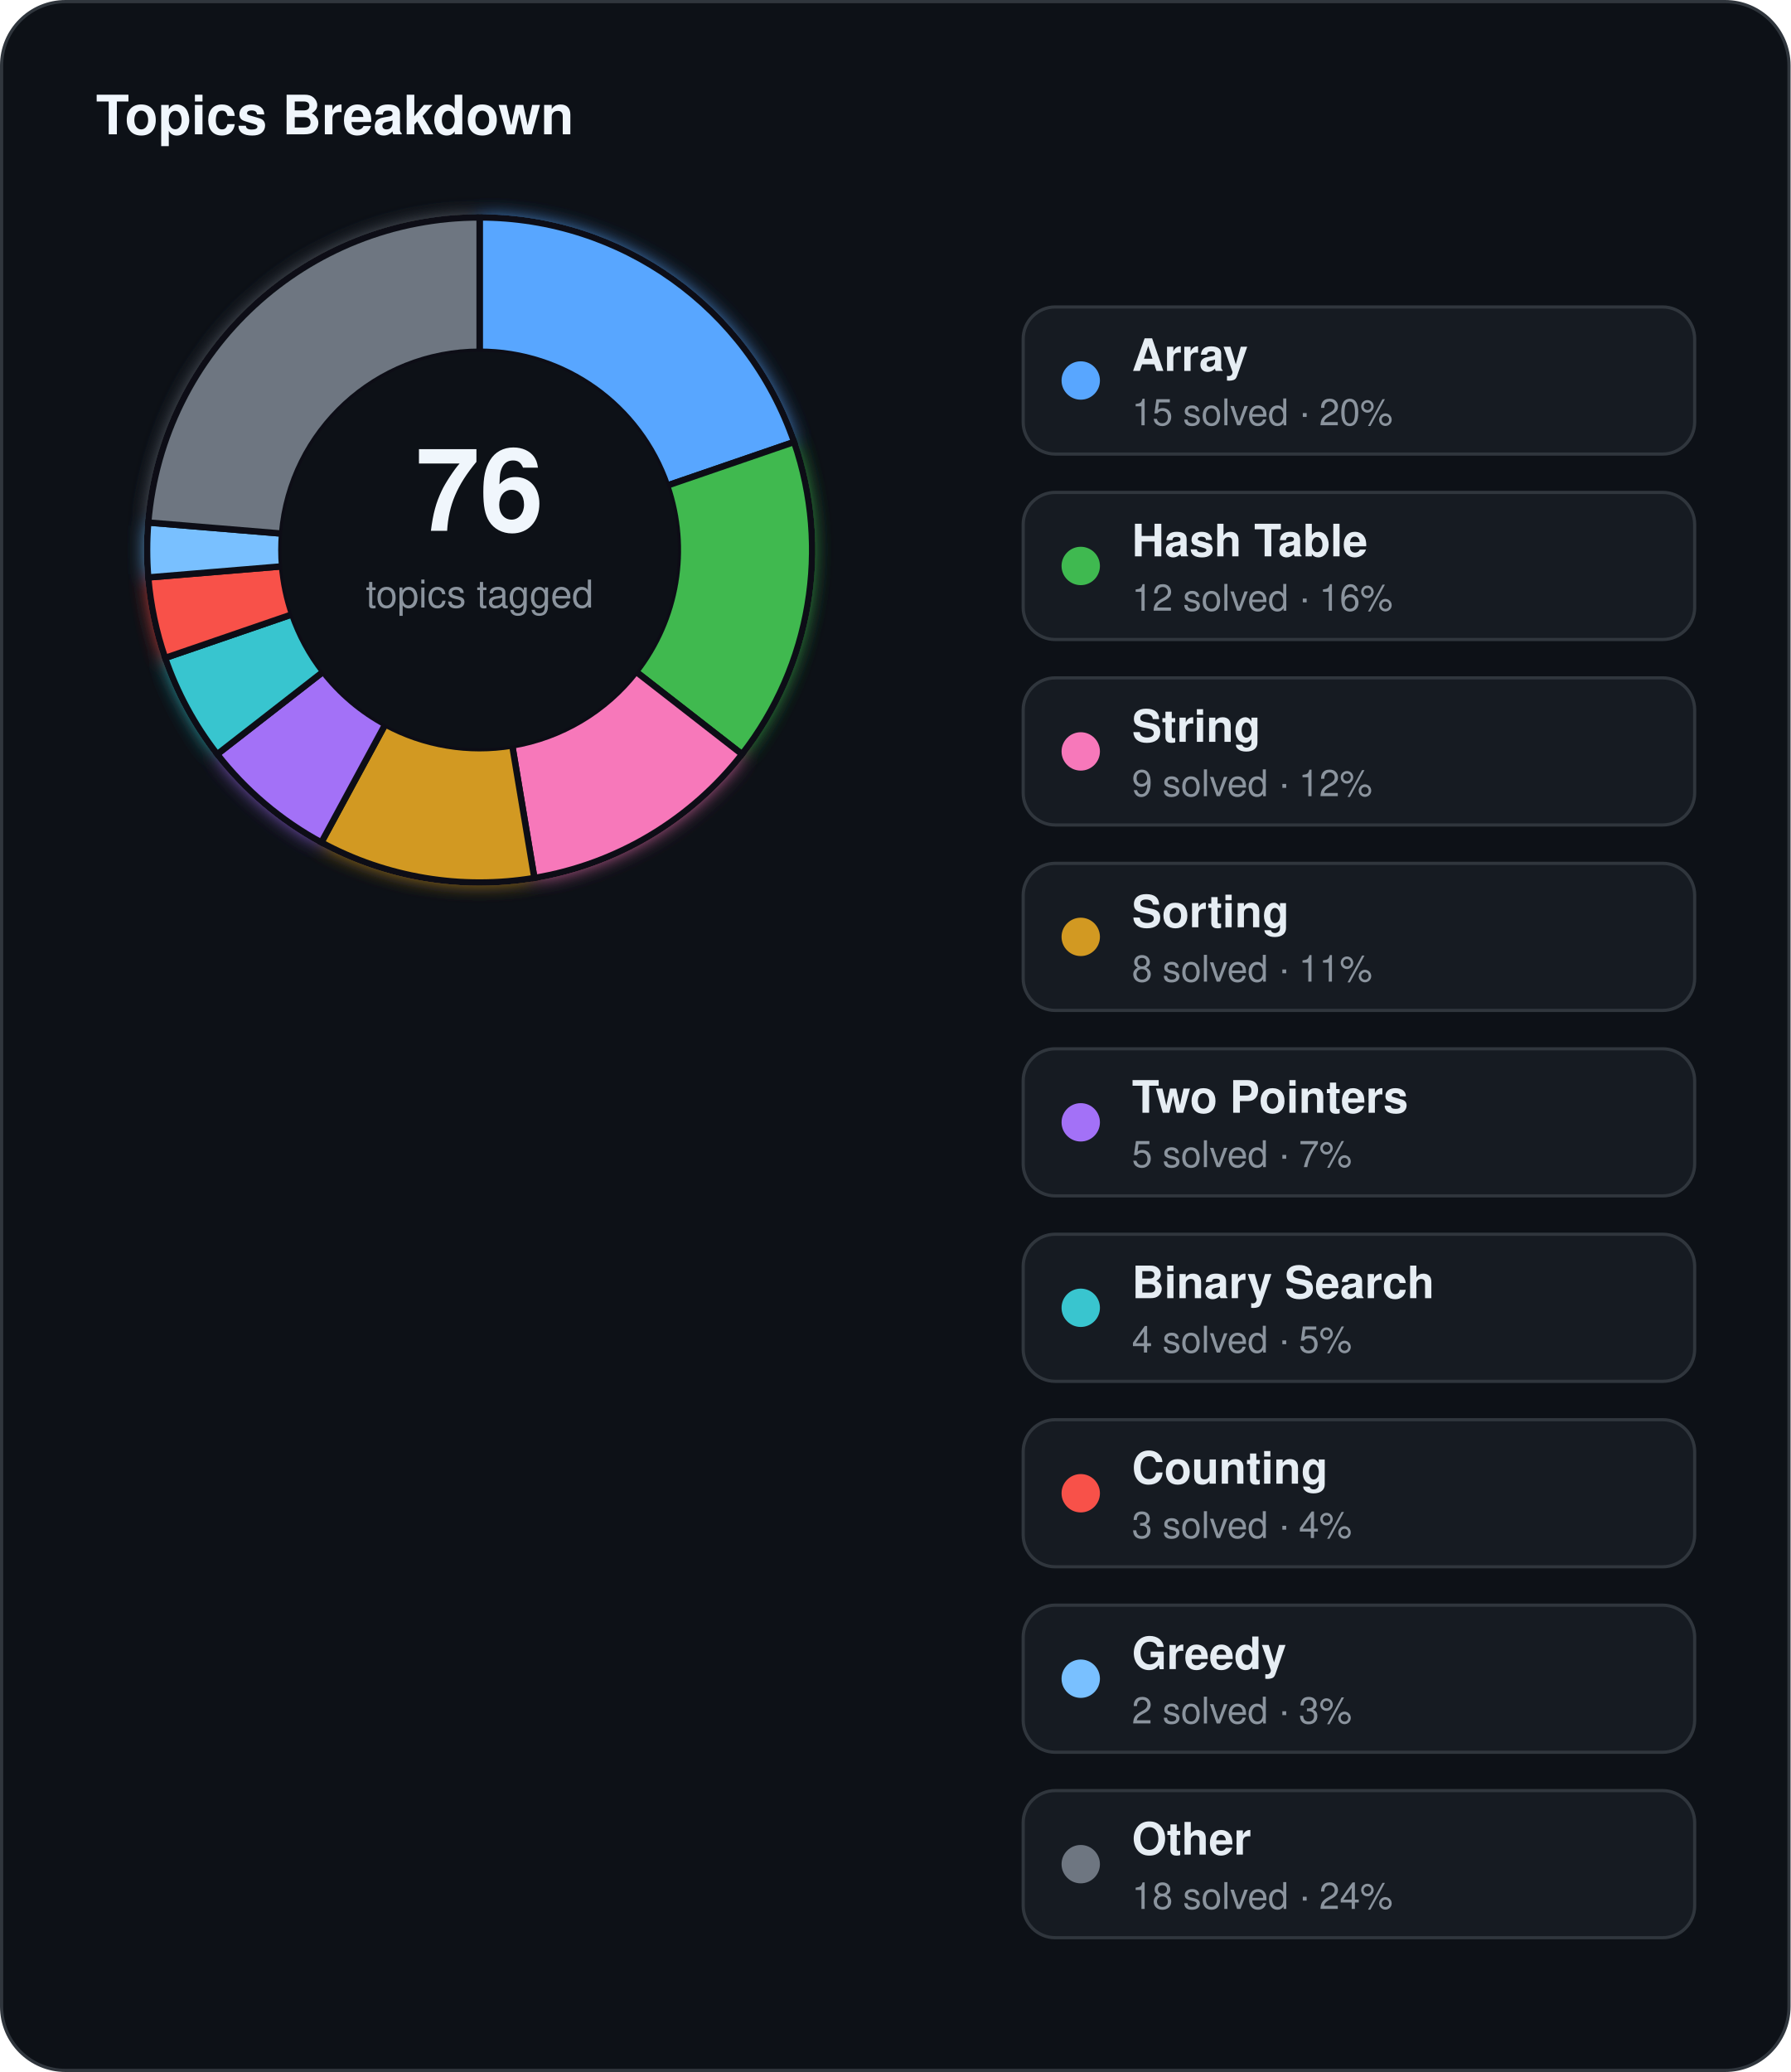
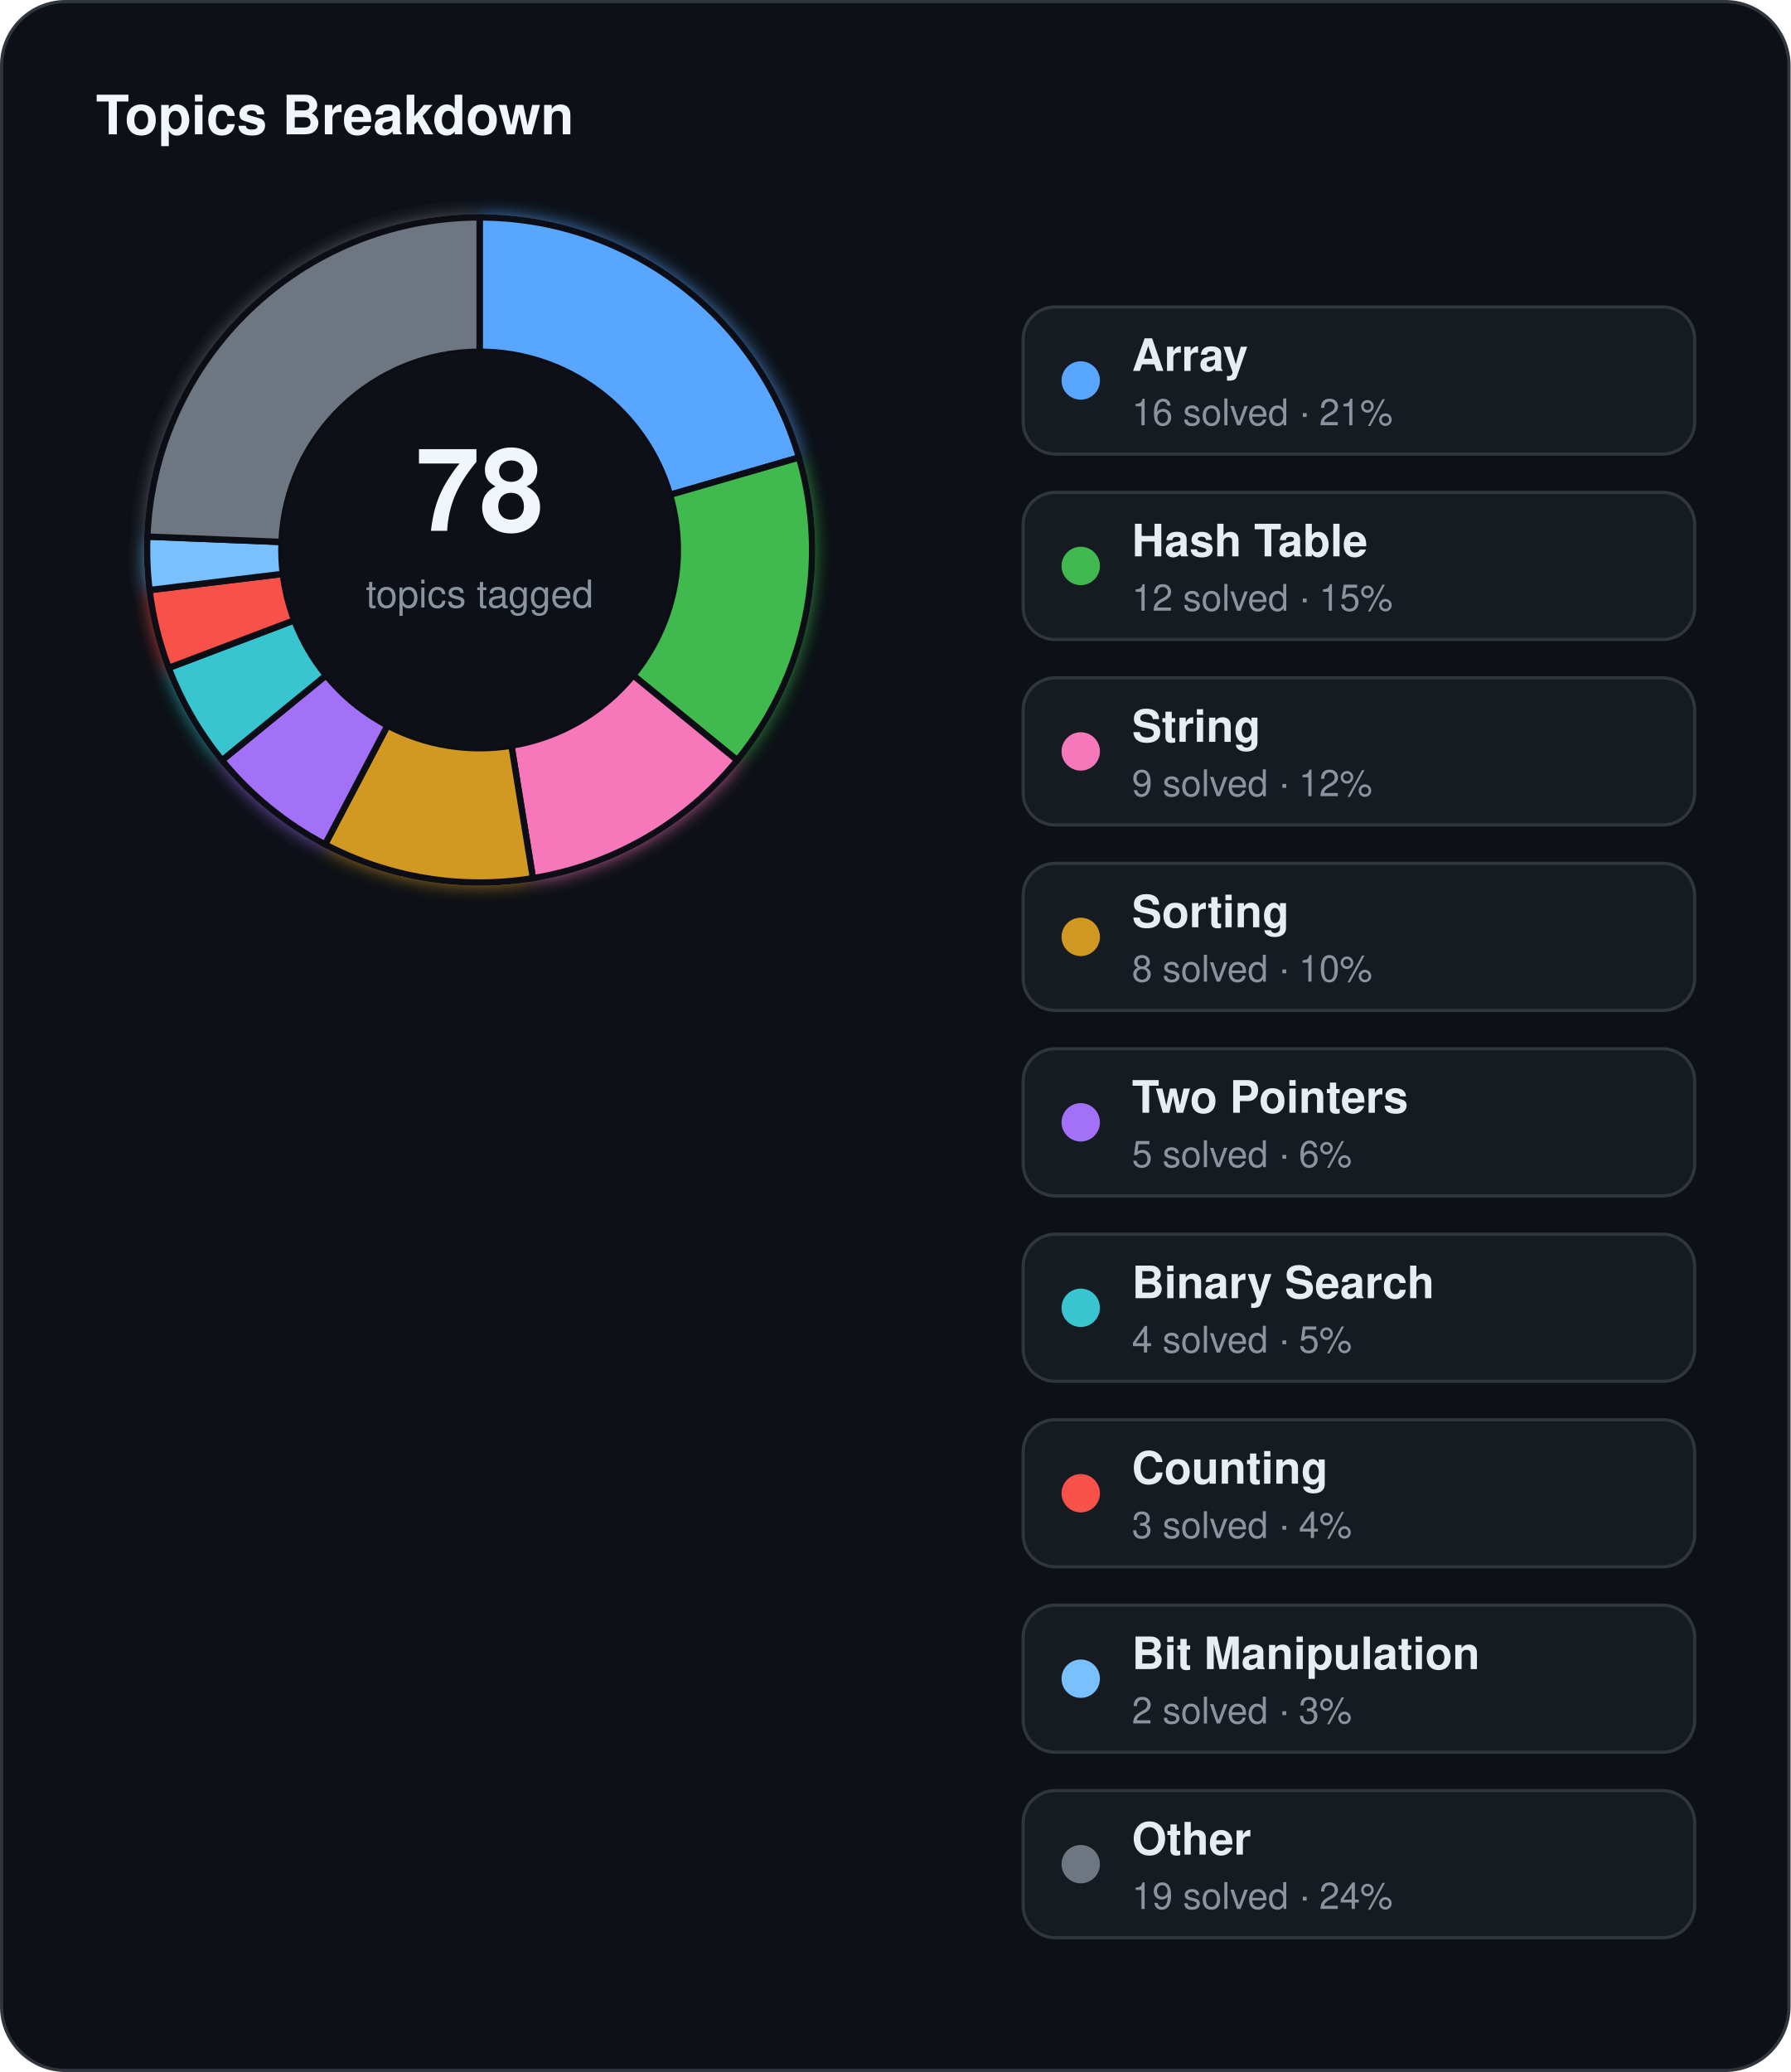
<svg xmlns="http://www.w3.org/2000/svg" width="560" height="648" viewBox="0 0 560 648">
  <defs>
    <filter id="topics-glow" x="-60%" y="-60%" width="220%" height="220%">
      <feGaussianBlur stdDeviation="3" result="blur" />
      <feMerge>
        <feMergeNode in="blur" />
        <feMergeNode in="SourceGraphic" />
      </feMerge>
    </filter>
  </defs>
  <rect x="0.5" y="0.5" width="559" height="647" rx="20" fill="#0d1117" stroke="#30363d" stroke-width="1" />
  <text x="30" y="42" fill="#f0f6fc" font-family="Segoe UI, Helvetica, Arial, sans-serif" font-size="17" font-weight="700">Topics Breakdown</text>
  <g filter="url(#topics-glow)">
-     <path d="M 150.00,68.00 A 104,104 0 0 1 248.36,138.23 L 208.64,151.87 A 62,62 0 0 0 150.00,110.00 Z" fill="#58a6ff" stroke="#0d1117" stroke-width="2" />
-     <path d="M 248.36,138.23 A 104,104 0 0 1 232.07,235.88 L 198.93,210.08 A 62,62 0 0 0 208.64,151.87 Z" fill="#3fb950" stroke="#0d1117" stroke-width="2" />
-     <path d="M 232.07,235.88 A 104,104 0 0 1 167.12,274.58 L 160.20,233.15 A 62,62 0 0 0 198.93,210.08 Z" fill="#f778ba" stroke="#0d1117" stroke-width="2" />
-     <path d="M 167.12,274.58 A 104,104 0 0 1 100.50,263.47 L 120.49,226.53 A 62,62 0 0 0 160.20,233.15 Z" fill="#d29922" stroke="#0d1117" stroke-width="2" />
-     <path d="M 100.50,263.47 A 104,104 0 0 1 67.93,235.88 L 101.07,210.08 A 62,62 0 0 0 120.49,226.53 Z" fill="#a371f7" stroke="#0d1117" stroke-width="2" />
-     <path d="M 67.93,235.88 A 104,104 0 0 1 51.64,205.77 L 91.36,192.13 A 62,62 0 0 0 101.07,210.08 Z" fill="#39c5cf" stroke="#0d1117" stroke-width="2" />
-     <path d="M 51.64,205.77 A 104,104 0 0 1 46.36,180.59 L 88.21,177.12 A 62,62 0 0 0 91.36,192.13 Z" fill="#f85149" stroke="#0d1117" stroke-width="2" />
-     <path d="M 46.36,180.59 A 104,104 0 0 1 46.36,163.41 L 88.21,166.88 A 62,62 0 0 0 88.21,177.12 Z" fill="#79c0ff" stroke="#0d1117" stroke-width="2" />
-     <path d="M 46.36,163.41 A 104,104 0 0 1 150.00,68.00 L 150.00,110.00 A 62,62 0 0 0 88.21,166.88 Z" fill="#6e7681" stroke="#0d1117" stroke-width="2" />
+     <path d="M 150.00,68.00 A 104,104 0 0 1 249.89,143.07 L 209.55,154.75 A 62,62 0 0 0 150.00,110.00 Z" fill="#58a6ff" stroke="#0d1117" stroke-width="2" />
+     <path d="M 249.89,143.07 A 104,104 0 0 1 230.56,237.77 L 198.03,211.21 A 62,62 0 0 0 209.55,154.75 Z" fill="#3fb950" stroke="#0d1117" stroke-width="2" />
+     <path d="M 230.56,237.77 A 104,104 0 0 1 166.68,274.65 L 159.95,233.20 A 62,62 0 0 0 198.03,211.21 Z" fill="#f778ba" stroke="#0d1117" stroke-width="2" />
+     <path d="M 166.68,274.65 A 104,104 0 0 1 101.67,264.09 L 121.19,226.90 A 62,62 0 0 0 159.95,233.20 Z" fill="#d29922" stroke="#0d1117" stroke-width="2" />
+     <path d="M 101.67,264.09 A 104,104 0 0 1 69.44,237.77 L 101.97,211.21 A 62,62 0 0 0 121.19,226.90 Z" fill="#a371f7" stroke="#0d1117" stroke-width="2" />
+     <path d="M 69.44,237.77 A 104,104 0 0 1 52.76,208.88 L 92.03,193.99 A 62,62 0 0 0 101.97,211.21 Z" fill="#39c5cf" stroke="#0d1117" stroke-width="2" />
+     <path d="M 52.76,208.88 A 104,104 0 0 1 46.76,184.54 L 88.45,179.47 A 62,62 0 0 0 92.03,193.99 Z" fill="#f85149" stroke="#0d1117" stroke-width="2" />
+     <path d="M 46.76,184.54 A 104,104 0 0 1 46.08,167.81 L 88.05,169.50 A 62,62 0 0 0 88.45,179.47 Z" fill="#79c0ff" stroke="#0d1117" stroke-width="2" />
+     <path d="M 46.08,167.81 A 104,104 0 0 1 150.00,68.00 L 150.00,110.00 A 62,62 0 0 0 88.05,169.50 Z" fill="#6e7681" stroke="#0d1117" stroke-width="2" />
  </g>
  <circle cx="150" cy="172" r="62" fill="#0d1117" />
-   <text x="150" y="166" text-anchor="middle" fill="#f0f6fc" font-family="Segoe UI, Helvetica, Arial, sans-serif" font-size="36" font-weight="700">76</text>
+   <text x="150" y="166" text-anchor="middle" fill="#f0f6fc" font-family="Segoe UI, Helvetica, Arial, sans-serif" font-size="36" font-weight="700">78</text>
  <text x="150" y="190" text-anchor="middle" fill="#8b949e" font-family="Segoe UI, Helvetica, Arial, sans-serif" font-size="12">topics tagged</text>
  <rect x="320" y="96" width="210" height="46" rx="10" fill="#161b22" stroke="#30363d" stroke-width="1" />
  <circle cx="338" cy="119" r="6" fill="#58a6ff" />
  <text x="354" y="116" fill="#e6edf3" font-family="Segoe UI, Helvetica, Arial, sans-serif" font-size="14" font-weight="600">Array</text>
-   <text x="354" y="133" fill="#8b949e" font-family="Segoe UI, Helvetica, Arial, sans-serif" font-size="11.5">15 solved · 20%</text>
+   <text x="354" y="133" fill="#8b949e" font-family="Segoe UI, Helvetica, Arial, sans-serif" font-size="11.5">16 solved · 21%</text>
  <rect x="320" y="154" width="210" height="46" rx="10" fill="#161b22" stroke="#30363d" stroke-width="1" />
  <circle cx="338" cy="177" r="6" fill="#3fb950" />
  <text x="354" y="174" fill="#e6edf3" font-family="Segoe UI, Helvetica, Arial, sans-serif" font-size="14" font-weight="600">Hash Table</text>
-   <text x="354" y="191" fill="#8b949e" font-family="Segoe UI, Helvetica, Arial, sans-serif" font-size="11.5">12 solved · 16%</text>
+   <text x="354" y="191" fill="#8b949e" font-family="Segoe UI, Helvetica, Arial, sans-serif" font-size="11.5">12 solved · 15%</text>
  <rect x="320" y="212" width="210" height="46" rx="10" fill="#161b22" stroke="#30363d" stroke-width="1" />
  <circle cx="338" cy="235" r="6" fill="#f778ba" />
  <text x="354" y="232" fill="#e6edf3" font-family="Segoe UI, Helvetica, Arial, sans-serif" font-size="14" font-weight="600">String</text>
  <text x="354" y="249" fill="#8b949e" font-family="Segoe UI, Helvetica, Arial, sans-serif" font-size="11.5">9 solved · 12%</text>
  <rect x="320" y="270" width="210" height="46" rx="10" fill="#161b22" stroke="#30363d" stroke-width="1" />
  <circle cx="338" cy="293" r="6" fill="#d29922" />
  <text x="354" y="290" fill="#e6edf3" font-family="Segoe UI, Helvetica, Arial, sans-serif" font-size="14" font-weight="600">Sorting</text>
-   <text x="354" y="307" fill="#8b949e" font-family="Segoe UI, Helvetica, Arial, sans-serif" font-size="11.5">8 solved · 11%</text>
+   <text x="354" y="307" fill="#8b949e" font-family="Segoe UI, Helvetica, Arial, sans-serif" font-size="11.5">8 solved · 10%</text>
  <rect x="320" y="328" width="210" height="46" rx="10" fill="#161b22" stroke="#30363d" stroke-width="1" />
  <circle cx="338" cy="351" r="6" fill="#a371f7" />
  <text x="354" y="348" fill="#e6edf3" font-family="Segoe UI, Helvetica, Arial, sans-serif" font-size="14" font-weight="600">Two Pointers</text>
-   <text x="354" y="365" fill="#8b949e" font-family="Segoe UI, Helvetica, Arial, sans-serif" font-size="11.5">5 solved · 7%</text>
+   <text x="354" y="365" fill="#8b949e" font-family="Segoe UI, Helvetica, Arial, sans-serif" font-size="11.5">5 solved · 6%</text>
  <rect x="320" y="386" width="210" height="46" rx="10" fill="#161b22" stroke="#30363d" stroke-width="1" />
  <circle cx="338" cy="409" r="6" fill="#39c5cf" />
  <text x="354" y="406" fill="#e6edf3" font-family="Segoe UI, Helvetica, Arial, sans-serif" font-size="14" font-weight="600">Binary Search</text>
  <text x="354" y="423" fill="#8b949e" font-family="Segoe UI, Helvetica, Arial, sans-serif" font-size="11.5">4 solved · 5%</text>
  <rect x="320" y="444" width="210" height="46" rx="10" fill="#161b22" stroke="#30363d" stroke-width="1" />
  <circle cx="338" cy="467" r="6" fill="#f85149" />
  <text x="354" y="464" fill="#e6edf3" font-family="Segoe UI, Helvetica, Arial, sans-serif" font-size="14" font-weight="600">Counting</text>
  <text x="354" y="481" fill="#8b949e" font-family="Segoe UI, Helvetica, Arial, sans-serif" font-size="11.5">3 solved · 4%</text>
  <rect x="320" y="502" width="210" height="46" rx="10" fill="#161b22" stroke="#30363d" stroke-width="1" />
  <circle cx="338" cy="525" r="6" fill="#79c0ff" />
-   <text x="354" y="522" fill="#e6edf3" font-family="Segoe UI, Helvetica, Arial, sans-serif" font-size="14" font-weight="600">Greedy</text>
+   <text x="354" y="522" fill="#e6edf3" font-family="Segoe UI, Helvetica, Arial, sans-serif" font-size="14" font-weight="600">Bit Manipulation</text>
  <text x="354" y="539" fill="#8b949e" font-family="Segoe UI, Helvetica, Arial, sans-serif" font-size="11.5">2 solved · 3%</text>
  <rect x="320" y="560" width="210" height="46" rx="10" fill="#161b22" stroke="#30363d" stroke-width="1" />
  <circle cx="338" cy="583" r="6" fill="#6e7681" />
  <text x="354" y="580" fill="#e6edf3" font-family="Segoe UI, Helvetica, Arial, sans-serif" font-size="14" font-weight="600">Other</text>
-   <text x="354" y="597" fill="#8b949e" font-family="Segoe UI, Helvetica, Arial, sans-serif" font-size="11.5">18 solved · 24%</text>
+   <text x="354" y="597" fill="#8b949e" font-family="Segoe UI, Helvetica, Arial, sans-serif" font-size="11.5">19 solved · 24%</text>
</svg>
